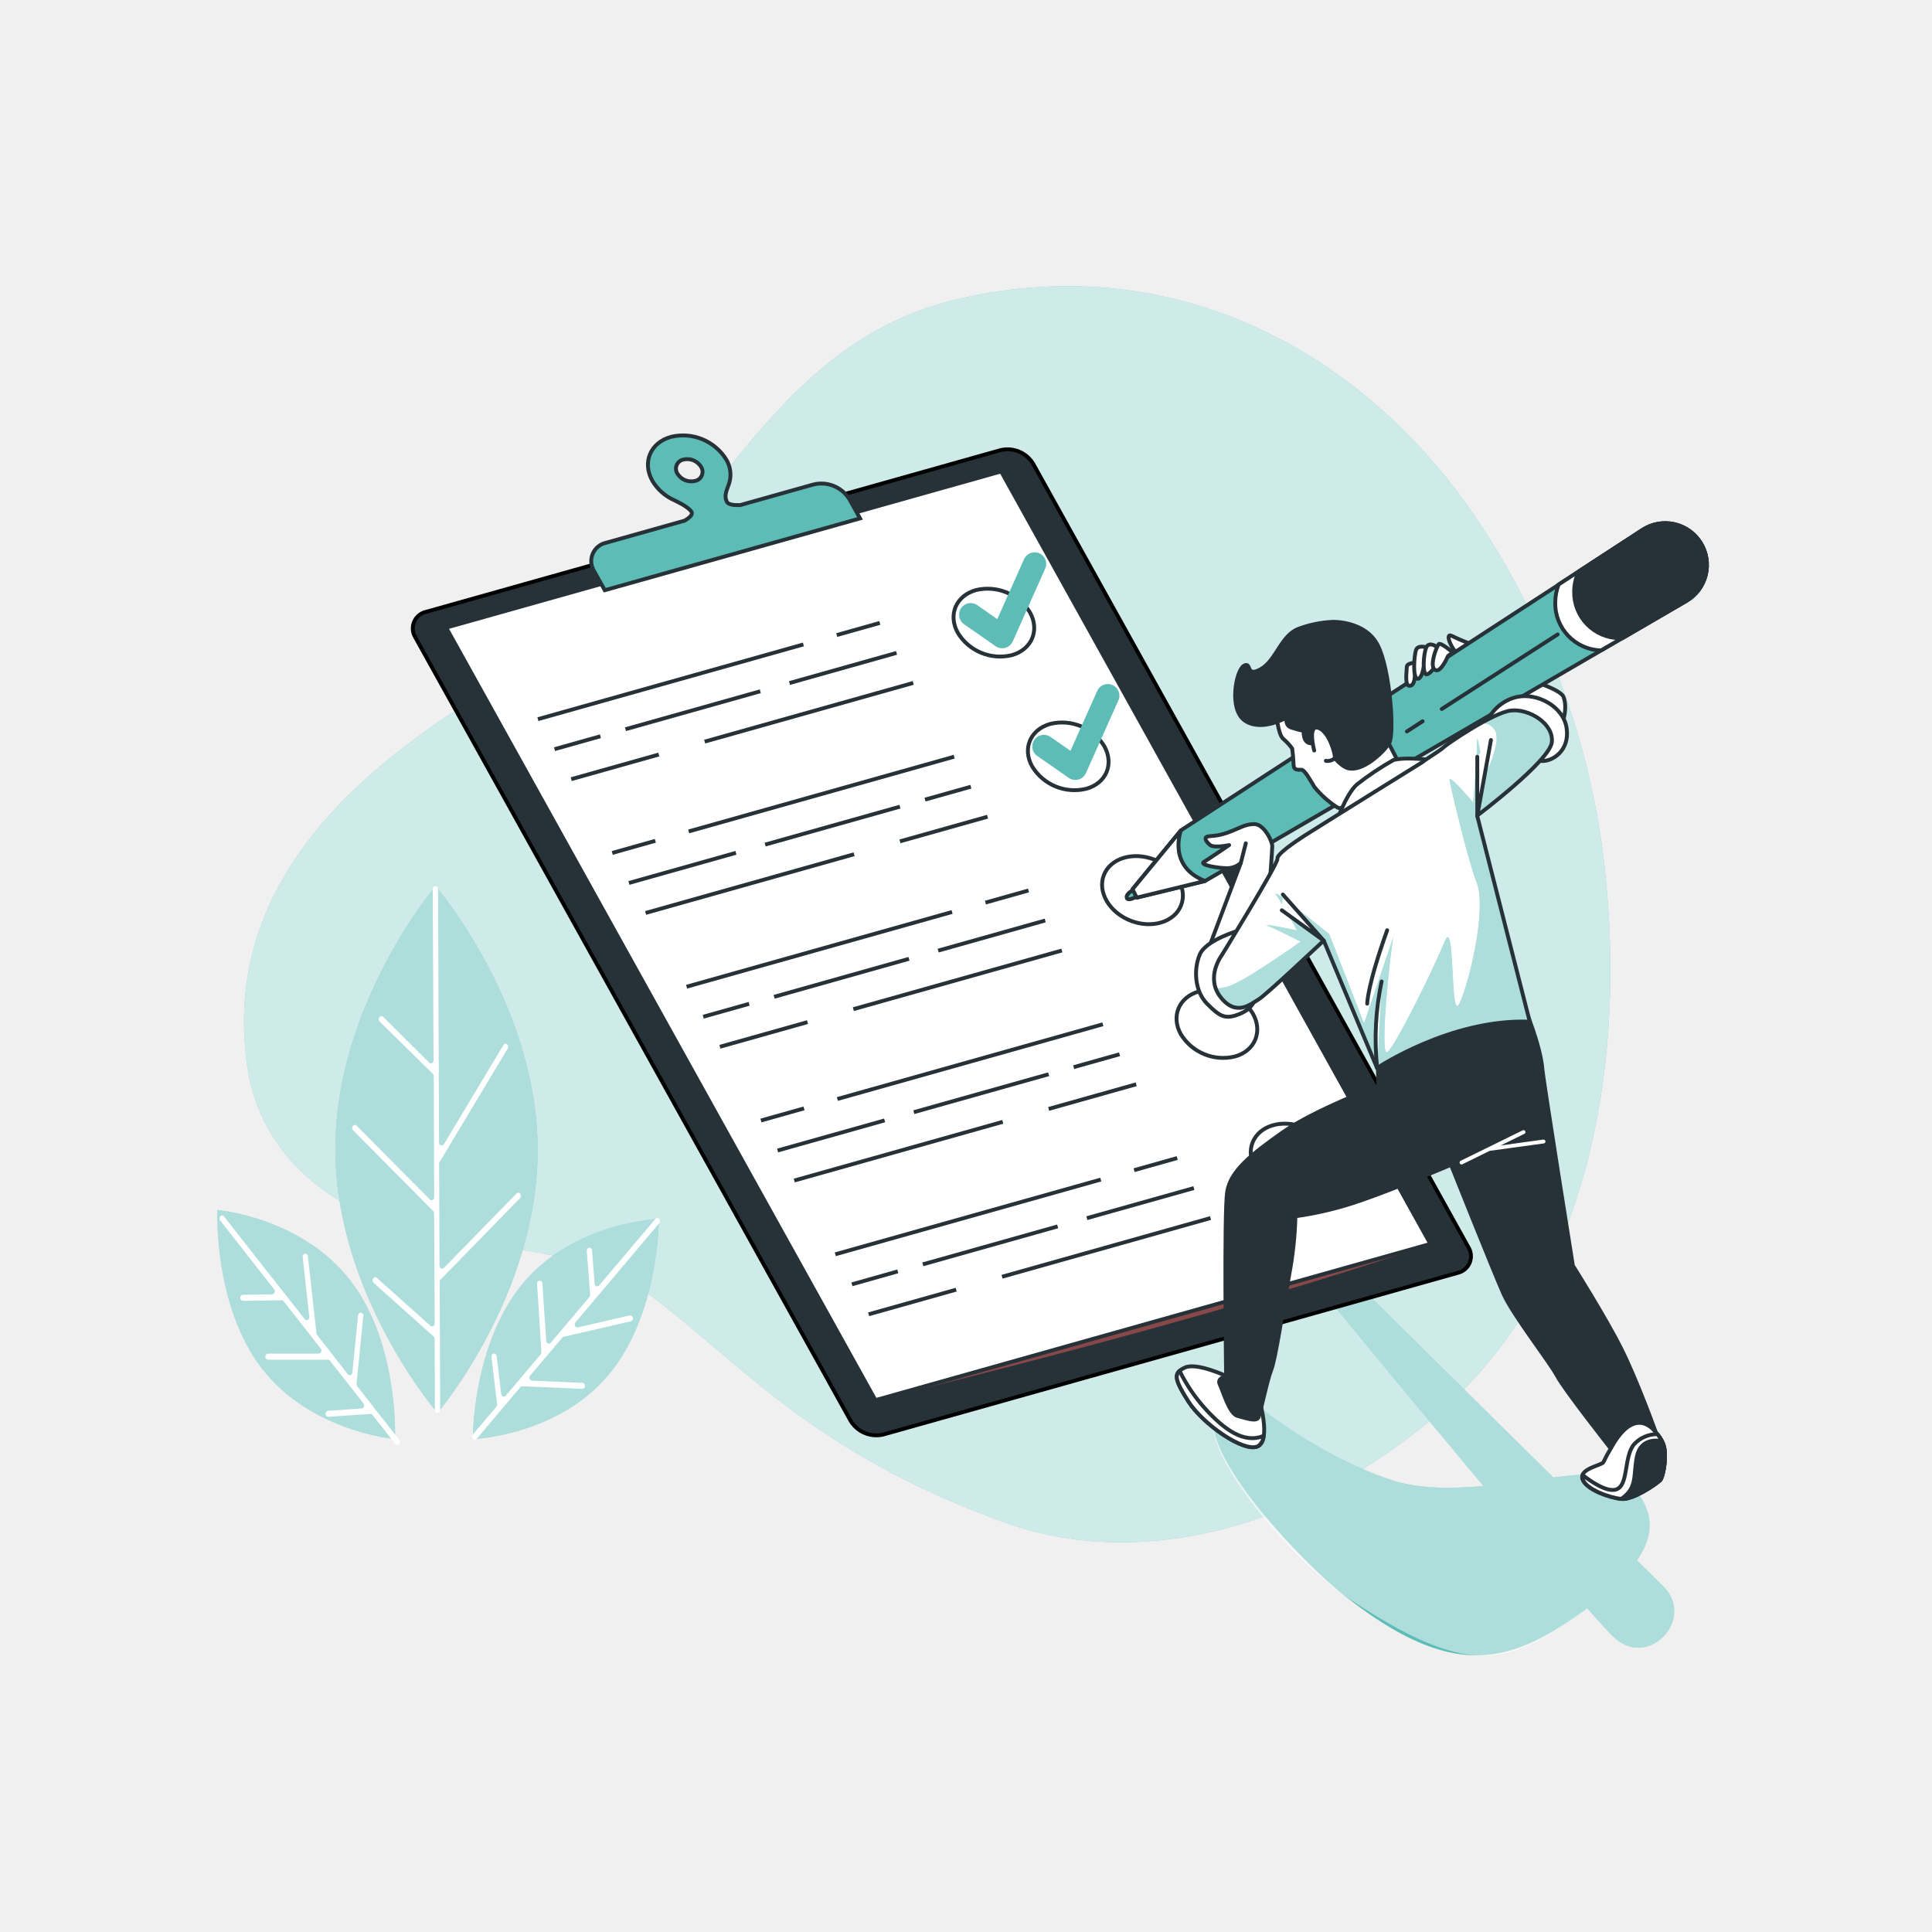
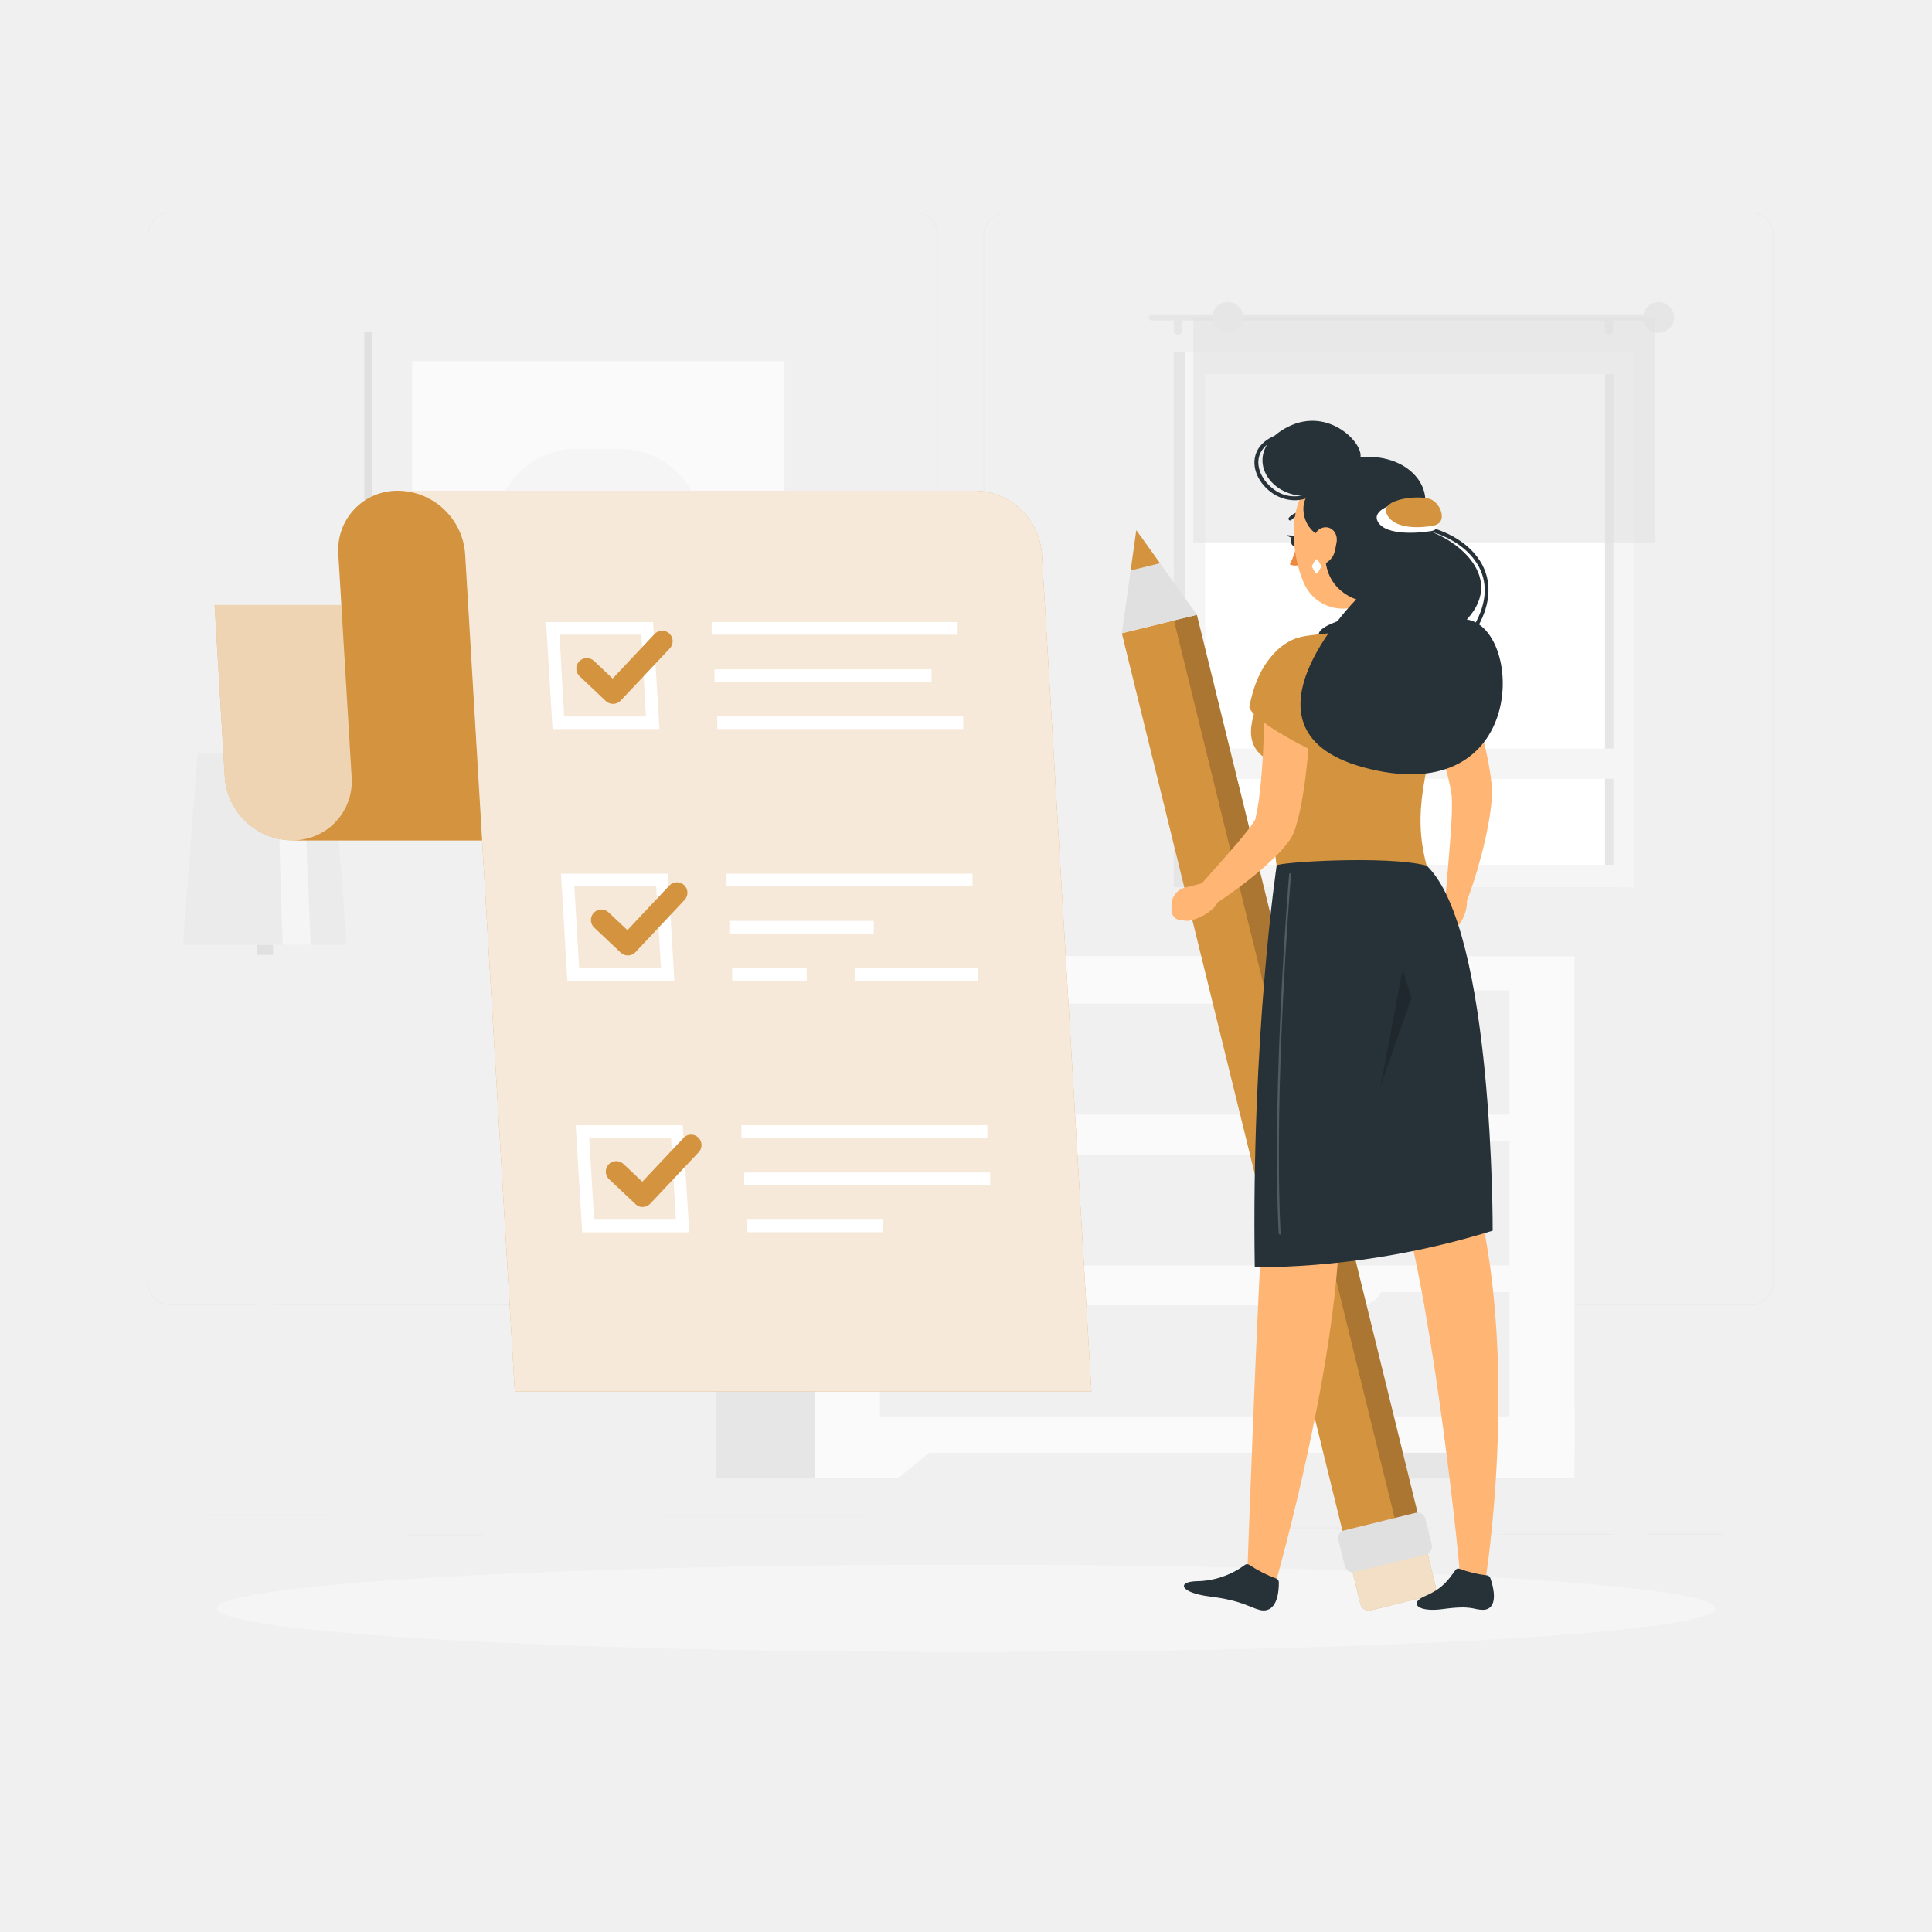
<svg xmlns="http://www.w3.org/2000/svg" viewBox="0 0 500 500">
-   <defs>
-     <clipPath id="freepik--clip-path--inject-1141">
-       <path d="M391,183.89c-4.62.54-16.59,8.7-17.41,9.52s-4.08,2.72-5.44,3.81c0,0-28,17.41-30.47,19s-7.34,4.9-7.07,6-14.42,25-14.42,25-4.35,5.72-.27,10.88,7.89,1.64,9.79.55,16.87-15.24,16.87-15.24l13.8,33s19.11-12.81,39.52-12l-13.61-53.32s18.78-14.14,19.32-19S395.65,183.34,391,183.89Z" style="fill:#fff;stroke:#263238;stroke-linecap:round;stroke-linejoin:round" />
-     </clipPath>
-   </defs>
-   <g id="freepik--background-simple--inject-1141">
-     <path d="M415.83,230.1a201.81,201.81,0,0,0-33.63-95.78c-30.74-45.45-80.91-70-135.49-56.62C195.1,90.36,182,146.24,139,171c-33,19-83,50-75,105,2.61,17.93,14.48,31,30.76,38.37,22.26,10.05,53.39,6,73.24,20.63,23,17,42,41,92,59,39.55,14.24,84.15-2.8,114-29.75C410.82,331.08,420,277.59,415.83,230.1Z" style="fill:#5DBDB6" />
-     <path d="M415.83,230.1a201.81,201.81,0,0,0-33.63-95.78c-30.74-45.45-80.91-70-135.49-56.62C195.1,90.36,182,146.24,139,171c-33,19-83,50-75,105,2.61,17.93,14.48,31,30.76,38.37,22.26,10.05,53.39,6,73.24,20.63,23,17,42,41,92,59,39.55,14.24,84.15-2.8,114-29.75C410.82,331.08,420,277.59,415.83,230.1Z" style="fill:#fff;opacity:0.7" />
+   <g id="freepik--background-complete--inject-816">
+     <rect y="382.4" width="500" height="0.25" style="fill:#ebebeb" />
+     <rect x="52.46" y="391.92" width="33.12" height="0.25" style="fill:#ebebeb" />
+     <rect x="171.14" y="392.05" width="53.86" height="0.25" style="fill:#ebebeb" />
+     <rect x="105.77" y="397.08" width="19.19" height="0.25" style="fill:#ebebeb" />
+     <rect x="426.77" y="396.96" width="19.23" height="0.25" style="fill:#ebebeb" />
+     <rect x="387.57" y="396.96" width="30.29" height="0.25" style="fill:#ebebeb" />
+     <rect x="328.33" y="395.31" width="42.56" height="0.25" style="fill:#ebebeb" />
+     <path d="M237,337.8H43.91a5.71,5.71,0,0,1-5.7-5.71V60.66A5.71,5.71,0,0,1,43.91,55H237a5.71,5.71,0,0,1,5.71,5.71V332.09A5.71,5.71,0,0,1,237,337.8ZM43.91,55.2a5.46,5.46,0,0,0-5.45,5.46V332.09a5.46,5.46,0,0,0,5.45,5.46H237a5.47,5.47,0,0,0,5.46-5.46V60.66A5.47,5.47,0,0,0,237,55.2Z" style="fill:#ebebeb" />
+     <path d="M453.31,337.8H260.21a5.72,5.72,0,0,1-5.71-5.71V60.66A5.72,5.72,0,0,1,260.21,55h193.1A5.71,5.71,0,0,1,459,60.66V332.09A5.71,5.71,0,0,1,453.31,337.8ZM260.21,55.2a5.47,5.47,0,0,0-5.46,5.46V332.09a5.47,5.47,0,0,0,5.46,5.46h193.1a5.47,5.47,0,0,0,5.46-5.46V60.66a5.47,5.47,0,0,0-5.46-5.46Z" style="fill:#ebebeb" />
+     <rect x="303.78" y="91.02" width="116.1" height="138.62" style="fill:#e6e6e6" />
+     <rect x="306.68" y="91.02" width="116.1" height="138.62" style="fill:#f5f5f5" />
+     <rect x="301.26" y="107.48" width="126.93" height="105.69" transform="translate(525.06 -204.4) rotate(90)" style="fill:#fff" />
+     <rect x="353.01" y="159.24" width="126.93" height="2.19" transform="translate(576.81 -256.15) rotate(90)" style="fill:#e6e6e6" />
+     <rect x="308.83" y="193.72" width="111.79" height="7.85" style="fill:#f5f5f5" />
+     <path d="M428.45,81.35H298.11a.8.8,0,0,0-.8.8h0a.8.8,0,0,0,.8.8H428.45a.8.8,0,0,0,.8-.8h0A.8.8,0,0,0,428.45,81.35Z" style="fill:#e6e6e6" />
+     <circle cx="429.25" cy="82.15" r="4" style="fill:#e6e6e6" />
+     <path d="M304.86,86.63h0a1.08,1.08,0,0,1-1.08-1.08V83.23a1.09,1.09,0,0,1,1.08-1.08h0a1.08,1.08,0,0,1,1.08,1.08v2.32A1.08,1.08,0,0,1,304.86,86.63Z" style="fill:#e6e6e6" />
+     <path d="M416.37,86.63h0a1.08,1.08,0,0,1-1.08-1.08V83.23a1.09,1.09,0,0,1,1.08-1.08h0a1.08,1.08,0,0,1,1.08,1.08v2.32A1.08,1.08,0,0,1,416.37,86.63Z" style="fill:#e6e6e6" />
+     <rect x="308.83" y="82.15" width="119.36" height="58.22" style="fill:#e0e0e0;opacity:0.5" />
+     <circle cx="317.74" cy="82.15" r="4" style="fill:#e6e6e6" />
+     <polygon points="89.71 244.53 47.36 244.53 51.11 194.96 85.96 194.96 89.71 244.53" style="fill:#ebebeb" />
+     <polygon points="80.42 244.53 73.14 244.53 71.59 194.96 78.31 194.96 80.42 244.53" style="fill:#f5f5f5" />
+     <rect x="66.42" y="244.53" width="4.24" height="137.87" style="fill:#f0f0f0" />
+     <rect x="64.12" y="264.84" width="8.84" height="16.05" rx="2.82" style="fill:#f0f0f0" />
+     <rect x="64.12" y="290.56" width="8.84" height="16.05" rx="2.82" style="fill:#f0f0f0" />
+     <path d="M75.24,382.4H61.83a2.86,2.86,0,0,1,2.86-2.86h7.69a2.86,2.86,0,0,1,2.86,2.86Z" style="fill:#f0f0f0" />
+     <rect x="66.42" y="244.53" width="4.24" height="2.59" style="fill:#e0e0e0" />
+     <rect x="96.32" y="86.04" width="117.04" height="117.36" transform="translate(309.67 289.44) rotate(180)" style="fill:#f0f0f0" />
+     <rect x="94.29" y="86.04" width="2.02" height="117.36" style="fill:#e0e0e0" />
+     <rect x="106.65" y="93.46" width="96.37" height="102.53" transform="translate(309.67 289.44) rotate(180)" style="fill:#fafafa" />
+     <rect x="128" y="116.18" width="53.66" height="57.09" rx="21.28" transform="translate(309.67 289.44) rotate(180)" style="fill:#f5f5f5" />
+     <rect x="362.97" y="247.44" width="44.55" height="134.95" style="fill:#e6e6e6" />
+     <polygon points="385.77 382.4 407.52 382.4 407.52 363.77 362.97 363.77 385.77 382.4" style="fill:#fafafa" />
+     <rect x="185.3" y="247.44" width="44.55" height="134.95" style="fill:#e6e6e6" />
+     <rect x="210.87" y="247.44" width="196.64" height="128.54" style="fill:#fafafa" />
+     <polygon points="232.62 382.4 210.88 382.4 210.88 363.77 255.43 363.77 232.62 382.4" style="fill:#fafafa" />
+     <rect x="227.75" y="295.34" width="162.9" height="32.17" style="fill:#f0f0f0" />
+     <rect x="227.75" y="334.39" width="162.9" height="32.17" style="fill:#f0f0f0" />
+     <path d="M351.85,298.78H266.54a6.22,6.22,0,0,1-6.22-6.22h97.75A6.21,6.21,0,0,1,351.85,298.78Z" style="fill:#fafafa" />
+     <rect x="227.75" y="256.3" width="162.9" height="32.17" style="fill:#f0f0f0" />
+     <path d="M351.85,259.74H266.54a6.23,6.23,0,0,1-6.22-6.23h97.75A6.22,6.22,0,0,1,351.85,259.74Z" style="fill:#fafafa" />
+     <path d="M351.85,337.83H266.54a6.23,6.23,0,0,1-6.22-6.23h97.75A6.22,6.22,0,0,1,351.85,337.83Z" style="fill:#fafafa" />
  </g>
-   <g id="freepik--Shadow--inject-1141">
-     <path d="M430.44,410.52l-6.8-6.72c5.66-8.2,3.22-14.24-1.64-19.8-2.93-3.35-10.59-2.84-20-1.63L350,331l-8,3s21.64,26.35,41.91,50.58c-8.42.75-16.89.76-23.91-1.58-21-7-38-22-38-22-24,2,12,41,26,52,28,22,42.88,18,62.76,3.18,3.57,4.08,6.15,6.89,7.24,7.82l.21.18C427.17,431.62,438.72,418.71,430.44,410.52Z" style="fill:#5DBDB6" />
-     <path d="M430.44,410.52l-6.8-6.72c5.66-8.2,3.22-14.24-1.64-19.8-2.93-3.35-10.59-2.84-20-1.63L350,331l-8,3s21.64,26.35,41.91,50.58c-8.42.75-16.89.76-23.91-1.58-21-7-38-22-38-22-24,2,11.24,42.05,26,52,33,22.22,42.88,18,62.76,3.18,3.57,4.08,6.15,6.89,7.24,7.82l.21.18C427.17,431.62,438.72,418.71,430.44,410.52Z" style="fill:#fff;opacity:0.5" />
+   <g id="freepik--Shadow--inject-816">
+     <ellipse id="freepik--path--inject-816" cx="250" cy="416.24" rx="193.89" ry="11.32" style="fill:#f5f5f5" />
  </g>
-   <g id="freepik--Plants--inject-1141">
-     <path d="M112.71,229.31s26.3,30.4,26.44,68.06-25.92,68.31-25.92,68.31-26.3-30.4-26.44-68.05S112.71,229.31,112.71,229.31Z" style="fill:#5DBDB6" />
-     <path d="M170.5,315.45s.16,24.75-13.13,40.48-35,16.49-35,16.49-.17-24.75,13.13-40.48S170.5,315.45,170.5,315.45Z" style="fill:#5DBDB6" />
-     <path d="M56.27,313.16s-1.1,24.72,11.59,41.08,34.36,18.18,34.36,18.18,1.09-24.72-11.6-41.08S56.27,313.16,56.27,313.16Z" style="fill:#5DBDB6" />
-     <g style="opacity:0.5">
-       <path d="M112.71,229.31s26.3,30.4,26.44,68.06-25.92,68.31-25.92,68.31-26.3-30.4-26.44-68.05S112.71,229.31,112.71,229.31Z" style="fill:#fff" />
-       <path d="M170.5,315.45s.16,24.75-13.13,40.48-35,16.49-35,16.49-.17-24.75,13.13-40.48S170.5,315.45,170.5,315.45Z" style="fill:#fff" />
-       <path d="M56.27,313.16s-1.1,24.72,11.59,41.08,34.36,18.18,34.36,18.18,1.09-24.72-11.6-41.08S56.27,313.16,56.27,313.16Z" style="fill:#fff" />
-     </g>
-     <path d="M96.57,330.89h0a.62.62,0,0,1,1-.13l13.82,12.35a.69.69,0,0,0,1.11-.62L112.35,314a.86.86,0,0,0-.23-.58L91.37,292.51a.85.85,0,0,1-.06-1.1h0a.63.63,0,0,1,1-.07l18.93,19.08a.67.67,0,0,0,1.13-.58l-.12-31.35a.82.82,0,0,0-.23-.58L98.25,264.37a.85.85,0,0,1-.07-1.1h0a.63.63,0,0,1,1-.08L111.07,275c.44.44,1.13.08,1.13-.59L112,230.09a.74.74,0,0,1,.68-.78h0a.73.73,0,0,1,.69.77l.25,65.62a.68.68,0,0,0,1.25.44l15.4-25.67a.64.64,0,0,1,.95-.2h0a.85.85,0,0,1,.18,1.08l-17.65,29.41-.11-.09.1,26.89a.68.68,0,0,0,1.14.58l18.78-19.24a.62.62,0,0,1,1,.06h0a.85.85,0,0,1-.06,1.1l-20.81,21.33h0l.13,33.52a.73.73,0,0,1-.68.78h0a.72.72,0,0,1-.69-.77l-.07-18.44a.82.82,0,0,0-.26-.61L96.69,332A.85.85,0,0,1,96.57,330.89Z" style="fill:#fff" />
-     <path d="M57,314.79h0a.63.63,0,0,1,1,.07L78.86,341.4c.44.57,1.27.15,1.18-.61l-1.71-15.48a.75.75,0,0,1,.59-.87h0a.7.7,0,0,1,.76.67l2.24,20.17h0L90,355.65a.67.67,0,0,0,1.19-.43l1.47-14.8a.72.72,0,0,1,.76-.69h0a.75.75,0,0,1,.6.86l-1.75,17.56a.85.85,0,0,0,.17.61l10.89,13.87a.86.86,0,0,1-.05,1.1h0a.63.63,0,0,1-1-.06l-5.88-7.49a.65.65,0,0,0-.55-.26l-10.85.75a.73.73,0,0,1-.73-.73h0a.76.76,0,0,1,.65-.83l8.69-.6a.8.8,0,0,0,.47-1.29l-8.71-11.09a.65.65,0,0,0-.51-.25l-15.52,0a.74.74,0,0,1-.68-.78h0a.73.73,0,0,1,.68-.78l13.08,0A.8.8,0,0,0,83,349l-9.6-12.23a.65.65,0,0,0-.52-.26l-10,.14a.73.73,0,0,1-.69-.77h0a.73.73,0,0,1,.67-.79l7.6-.1a.8.8,0,0,0,.5-1.3L57,315.89A.86.86,0,0,1,57,314.79Z" style="fill:#fff" />
-     <path d="M127.77,350.28h0a.72.72,0,0,1,.77.67l1.17,9.83a.67.67,0,0,0,1.17.44l9.05-10.71a.84.84,0,0,0,.18-.6L139,332.27a.74.74,0,0,1,.63-.83h0a.71.71,0,0,1,.73.71l1,14.87a.68.68,0,0,0,1.18.48l10-11.83a.91.91,0,0,0,.19-.61l-.87-11.32a.77.77,0,0,1,.62-.85h0a.72.72,0,0,1,.74.71l.66,8.62a.67.67,0,0,0,1.17.47l14.55-17.22a.63.63,0,0,1,1,0h0a.86.86,0,0,1,0,1.1l-21.68,25.67c-.47.55,0,1.45.62,1.3l13.43-3.11a.69.69,0,0,1,.8.61h0a.78.78,0,0,1-.53.92L145.67,346v0l-8.47,10a.8.8,0,0,0,.47,1.32l13.06.57a.73.73,0,0,1,.66.8h0a.71.71,0,0,1-.71.74l-15.5-.67a.64.64,0,0,0-.52.24l-11.32,13.4a.63.63,0,0,1-1,0h0a.86.86,0,0,1,0-1.1l6.12-7.24a.85.85,0,0,0,.18-.64l-1.46-12.28A.77.77,0,0,1,127.77,350.28Z" style="fill:#fff" />
+   <g id="freepik--complete-list--inject-816">
+     <path d="M75.55,217.49H224.79a17.64,17.64,0,0,1-17.38-16.42l-2.64-44.48H55.54l2.63,44.48A17.64,17.64,0,0,0,75.55,217.49Z" style="fill:#D4933F" />
+     <path d="M75.55,217.49H224.79a17.64,17.64,0,0,1-17.38-16.42l-2.64-44.48H55.54l2.63,44.48A17.64,17.64,0,0,0,75.55,217.49Z" style="fill:#fff;opacity:0.6" />
+     <path d="M235.85,127H103a15.3,15.3,0,0,0-15.44,16.41L91,201.08a15.28,15.28,0,0,1-15.44,16.41H224.79a15.28,15.28,0,0,0,15.44-16.41l.37,6.24-3.78-63.87A15.28,15.28,0,0,1,252.26,127Z" style="fill:#D4933F" />
+     <path d="M252.26,127H103a17.62,17.62,0,0,1,17.38,16.41L133.23,360.1H282.46L269.64,143.45A17.64,17.64,0,0,0,252.26,127Z" style="fill:#D4933F" />
+     <path d="M252.26,127H103a17.62,17.62,0,0,1,17.38,16.41L133.23,360.1H282.46L269.64,143.45A17.64,17.64,0,0,0,252.26,127Z" style="fill:#fff;opacity:0.8" />
+     <path d="M170.66,188.68H143L141.33,161H169ZM146,185.42h21.17L166,164.25H144.79Z" style="fill:#fff" />
+     <path d="M174.52,253.79H146.83l-1.64-27.69h27.69Zm-24.63-3.26h21.17l-1.25-21.17H148.64Z" style="fill:#fff" />
+     <path d="M178.37,318.9H150.68L149,291.21h27.69Zm-24.62-3.26h21.17l-1.26-21.17H152.49Z" style="fill:#fff" />
+     <rect x="184.18" y="160.99" width="63.66" height="3.26" style="fill:#fff" />
+     <rect x="184.9" y="173.21" width="56.18" height="3.26" style="fill:#fff" />
+     <rect x="185.62" y="185.42" width="63.66" height="3.26" style="fill:#fff" />
+     <rect x="188.03" y="226.1" width="63.66" height="3.26" style="fill:#fff" />
+     <rect x="188.75" y="238.32" width="37.37" height="3.26" style="fill:#fff" />
+     <rect x="189.48" y="250.53" width="19.29" height="3.26" style="fill:#fff" />
+     <rect x="221.31" y="250.53" width="31.83" height="3.26" style="fill:#fff" />
+     <rect x="191.88" y="291.21" width="63.66" height="3.26" style="fill:#fff" />
+     <rect x="192.61" y="303.43" width="63.66" height="3.26" style="fill:#fff" />
+     <rect x="193.33" y="315.64" width="35.21" height="3.26" style="fill:#fff" />
+     <path d="M158.63,182.16a2.7,2.7,0,0,1-1.86-.74L150,175a2.71,2.71,0,1,1,3.73-3.94l4.82,4.55,10.85-11.53a2.71,2.71,0,0,1,3.95,3.72l-12.71,13.51a2.67,2.67,0,0,1-1.9.85Z" style="fill:#D4933F" />
+     <path d="M162.49,247.27a2.68,2.68,0,0,1-1.86-.74l-6.8-6.42a2.71,2.71,0,1,1,3.72-3.94l4.83,4.55,10.84-11.53a2.71,2.71,0,0,1,3.95,3.72l-12.71,13.51a2.66,2.66,0,0,1-1.89.85Z" style="fill:#D4933F" />
+     <path d="M166.34,312.39a2.69,2.69,0,0,1-1.86-.75l-6.8-6.42a2.71,2.71,0,1,1,3.72-3.94l4.83,4.55,10.85-11.53A2.71,2.71,0,0,1,181,298l-12.71,13.51a2.7,2.7,0,0,1-1.9.85Z" style="fill:#D4933F" />
  </g>
-   <g id="freepik--Checklist--inject-1141">
-     <path d="M377.2,329.43,228.65,371.24a7.77,7.77,0,0,1-8.49-3.5L107.51,165a4.41,4.41,0,0,1,2.83-6.68l148.55-41.81a7.75,7.75,0,0,1,8.48,3.49L380,322.74A4.42,4.42,0,0,1,377.2,329.43Z" style="fill:#263238;stroke:#000;stroke-miterlimit:10" />
-     <path d="M226.56,362.35s85.84-20.42,143.62-40.43Z" style="fill:#884849" />
-     <polygon points="370.18 321.92 226.56 362.35 115.47 162.43 259.09 122.01 370.18 321.92" style="fill:#fff;stroke:#263238;stroke-miterlimit:10" />
-     <line x1="216.55" y1="164.35" x2="227.7" y2="161.21" style="fill:#fff;stroke:#263238;stroke-miterlimit:10" />
-     <line x1="139.21" y1="186.12" x2="207.92" y2="166.78" style="fill:#fff;stroke:#263238;stroke-miterlimit:10" />
-     <line x1="204.32" y1="176.77" x2="232.02" y2="168.97" style="fill:#fff;stroke:#263238;stroke-miterlimit:10" />
-     <line x1="161.87" y1="188.72" x2="196.76" y2="178.9" style="fill:#fff;stroke:#263238;stroke-miterlimit:10" />
-     <line x1="143.52" y1="193.88" x2="155.39" y2="190.54" style="fill:#fff;stroke:#263238;stroke-miterlimit:10" />
-     <line x1="182.37" y1="191.93" x2="236.34" y2="176.74" style="fill:#fff;stroke:#263238;stroke-miterlimit:10" />
-     <line x1="147.84" y1="201.65" x2="170.5" y2="195.27" style="fill:#fff;stroke:#263238;stroke-miterlimit:10" />
-     <path d="M266.56,158.5a12.85,12.85,0,0,0-14-5.78c-5.17,1.46-7.26,6.4-4.68,11.05a12.82,12.82,0,0,0,14,5.78C267,168.1,269.14,163.15,266.56,158.5Z" style="fill:#fff;stroke:#263238;stroke-miterlimit:10" />
-     <line x1="169.6" y1="217.6" x2="158.45" y2="220.74" style="fill:#fff;stroke:#263238;stroke-miterlimit:10" />
-     <line x1="246.94" y1="195.83" x2="178.23" y2="215.17" style="fill:#fff;stroke:#263238;stroke-miterlimit:10" />
-     <line x1="190.46" y1="220.71" x2="162.76" y2="228.51" style="fill:#fff;stroke:#263238;stroke-miterlimit:10" />
-     <line x1="232.91" y1="208.76" x2="198.02" y2="218.58" style="fill:#fff;stroke:#263238;stroke-miterlimit:10" />
-     <line x1="251.26" y1="203.6" x2="239.39" y2="206.94" style="fill:#fff;stroke:#263238;stroke-miterlimit:10" />
-     <line x1="221.04" y1="221.08" x2="167.08" y2="236.27" style="fill:#fff;stroke:#263238;stroke-miterlimit:10" />
-     <line x1="255.58" y1="211.36" x2="232.91" y2="217.74" style="fill:#fff;stroke:#263238;stroke-miterlimit:10" />
-     <path d="M285.8,193.13a12.82,12.82,0,0,0-14-5.78c-5.17,1.45-7.26,6.4-4.68,11a12.81,12.81,0,0,0,14,5.78C286.28,202.72,288.38,197.77,285.8,193.13Z" style="fill:#fff;stroke:#263238;stroke-miterlimit:10" />
-     <line x1="255.03" y1="233.59" x2="266.18" y2="230.45" style="fill:#fff;stroke:#263238;stroke-miterlimit:10" />
-     <line x1="177.69" y1="255.36" x2="246.4" y2="236.02" style="fill:#fff;stroke:#263238;stroke-miterlimit:10" />
-     <line x1="242.8" y1="246.02" x2="270.5" y2="238.22" style="fill:#fff;stroke:#263238;stroke-miterlimit:10" />
-     <line x1="200.35" y1="257.97" x2="235.24" y2="248.14" style="fill:#fff;stroke:#263238;stroke-miterlimit:10" />
-     <line x1="182" y1="263.13" x2="193.87" y2="259.79" style="fill:#fff;stroke:#263238;stroke-miterlimit:10" />
-     <line x1="220.85" y1="261.17" x2="274.81" y2="245.99" style="fill:#fff;stroke:#263238;stroke-miterlimit:10" />
-     <line x1="186.32" y1="270.9" x2="208.98" y2="264.52" style="fill:#fff;stroke:#263238;stroke-miterlimit:10" />
-     <ellipse cx="295.68" cy="230.38" rx="8.48" ry="10.73" transform="translate(-26.91 421.27) rotate(-68.54)" style="fill:#fff;stroke:#263238;stroke-miterlimit:10" />
-     <line x1="208.08" y1="286.85" x2="196.93" y2="289.99" style="fill:#fff;stroke:#263238;stroke-miterlimit:10" />
-     <line x1="285.42" y1="265.08" x2="216.71" y2="284.42" style="fill:#fff;stroke:#263238;stroke-miterlimit:10" />
-     <line x1="228.94" y1="289.96" x2="201.24" y2="297.75" style="fill:#fff;stroke:#263238;stroke-miterlimit:10" />
-     <line x1="271.39" y1="278.01" x2="236.5" y2="287.83" style="fill:#fff;stroke:#263238;stroke-miterlimit:10" />
-     <line x1="289.74" y1="272.84" x2="277.87" y2="276.18" style="fill:#fff;stroke:#263238;stroke-miterlimit:10" />
-     <line x1="259.52" y1="290.33" x2="205.56" y2="305.52" style="fill:#fff;stroke:#263238;stroke-miterlimit:10" />
-     <line x1="294.05" y1="280.61" x2="271.39" y2="286.99" style="fill:#fff;stroke:#263238;stroke-miterlimit:10" />
-     <path d="M324.27,262.37a12.83,12.83,0,0,0-14-5.78c-5.17,1.46-7.26,6.4-4.68,11.05a12.82,12.82,0,0,0,14,5.78C324.76,272,326.86,267,324.27,262.37Z" style="fill:#fff;stroke:#263238;stroke-miterlimit:10" />
-     <line x1="293.51" y1="302.84" x2="304.66" y2="299.7" style="fill:#fff;stroke:#263238;stroke-miterlimit:10" />
-     <line x1="216.17" y1="324.61" x2="284.88" y2="305.27" style="fill:#fff;stroke:#263238;stroke-miterlimit:10" />
-     <line x1="281.28" y1="315.26" x2="308.98" y2="307.47" style="fill:#fff;stroke:#263238;stroke-miterlimit:10" />
-     <line x1="238.83" y1="327.21" x2="273.72" y2="317.39" style="fill:#fff;stroke:#263238;stroke-miterlimit:10" />
-     <line x1="220.48" y1="332.38" x2="232.35" y2="329.03" style="fill:#fff;stroke:#263238;stroke-miterlimit:10" />
-     <line x1="259.33" y1="330.42" x2="313.29" y2="315.23" style="fill:#fff;stroke:#263238;stroke-miterlimit:10" />
-     <line x1="224.8" y1="340.14" x2="247.46" y2="333.76" style="fill:#fff;stroke:#263238;stroke-miterlimit:10" />
-     <ellipse cx="334.16" cy="299.63" rx="8.48" ry="10.73" transform="translate(-66.96 500.99) rotate(-68.54)" style="fill:#fff;stroke:#263238;stroke-miterlimit:10" />
-     <path d="M210.47,125.4l-18.88,5.31c-1.43.06-3-.05-3.44-.78-1-1.88.28-3.64.68-5.3A7.6,7.6,0,0,0,188,119a13.17,13.17,0,0,0-14.39-5.93c-5.3,1.5-7.44,6.57-4.8,11.33a12.41,12.41,0,0,0,5.56,5s3.83,1.71,4.6,3.09c.41.73-.66,1.59-1.75,2.24l-20.35,5.73a4.86,4.86,0,0,0-3.11,7.35l2.75,4.94,66.07-18.59-2.75-4.95A8.53,8.53,0,0,0,210.47,125.4Zm-33.63-6.46a4.21,4.21,0,0,1,4.61,1.9,2.39,2.39,0,0,1-1.54,3.62,4.2,4.2,0,0,1-4.6-1.89A2.4,2.4,0,0,1,176.84,118.94Z" style="fill:#5DBDB6;stroke:#263238;stroke-miterlimit:10" />
-     <polyline points="251.21 159.08 259.36 164.77 267.76 145.94" style="fill:none;stroke:#5DBDB6;stroke-linecap:round;stroke-linejoin:round;stroke-width:6px" />
-     <polyline points="270.15 193.17 278.3 198.85 286.7 180.03" style="fill:none;stroke:#5DBDB6;stroke-linecap:round;stroke-linejoin:round;stroke-width:6px" />
-   </g>
-   <g id="freepik--Character--inject-1141">
-     <path d="M403.82,188.51s2.17-4.62.81-8.16-26.39-9.25-26.39-9.25-5.71,0-5.44,3.27,20.95,15.78,22.58,16.86S403.27,194.77,403.82,188.51Z" style="fill:#fff;stroke:#263238;stroke-linecap:round;stroke-linejoin:round" />
-     <path d="M380.31,166.53a49.21,49.21,0,0,1-4.53-1.94c-2.16-1.08.21,3.89,1.08,4.1s3,.65,3,.65Z" style="fill:#fff;stroke:#263238;stroke-linecap:round;stroke-linejoin:round" />
-     <path d="M305.61,214.9,293.1,230.13l1.08,2.18L311.87,228l124.51-72.48a10.79,10.79,0,0,0,3.72-15h0a10.78,10.78,0,0,0-15-3.33Z" style="fill:#5DBDB6;stroke:#263238;stroke-linecap:round;stroke-linejoin:round" />
-     <line x1="368.17" y1="186.67" x2="364.11" y2="189.29" style="fill:#fff;stroke:#263238;stroke-linecap:round;stroke-linejoin:round" />
-     <line x1="403.12" y1="164.19" x2="373.13" y2="183.49" style="fill:#fff;stroke:#263238;stroke-linecap:round;stroke-linejoin:round" />
-     <path d="M294.26,229.81s-3.11,1.3-2.63,2.61,4.94-1.86,4.94-1.86Z" style="fill:#5DBDB6;stroke:#263238;stroke-linecap:round;stroke-linejoin:round" />
-     <path d="M293.1,230.13l1.08,2.18L311.87,228c-9.8-3.81-6.26-13.06-6.26-13.06Z" style="fill:#fff;stroke:#263238;stroke-linecap:round;stroke-linejoin:round" />
-     <path d="M440.1,140.45a10.78,10.78,0,0,0-15-3.33l-21.72,14.14a12.73,12.73,0,0,0-.88,4.68,12.15,12.15,0,0,0,11.85,12.38l22.07-12.84A10.79,10.79,0,0,0,440.1,140.45Z" style="fill:#fff;stroke:#263238;stroke-linecap:round;stroke-linejoin:round" />
-     <path d="M440.1,140.45a10.78,10.78,0,0,0-15-3.33l-16.5,10.75a12.08,12.08,0,0,0-1.21,5.28,11.84,11.84,0,0,0,11.7,12c.27,0,.55,0,.81,0l16.52-9.61A10.79,10.79,0,0,0,440.1,140.45Z" style="fill:#263238;stroke:#263238;stroke-linecap:round;stroke-linejoin:round" />
-     <path d="M366.5,171.5s-2.42,0-2.42,1.1-.64,5,.76,4.89,1.28-2.56,1.4-3.42S366.5,171.5,366.5,171.5Z" style="fill:#fff;stroke:#263238;stroke-linecap:round;stroke-linejoin:round" />
-     <path d="M369.14,167.52s-2.16-.67-2.66.66-1,7.65.5,7.48S368.81,169.85,369.14,167.52Z" style="fill:#fff;stroke:#263238;stroke-linecap:round;stroke-linejoin:round" />
-     <path d="M372.47,167.85s-2.5-2.16-3.33-.33-1,7,0,7,2.5-2.16,2.83-3.32A23,23,0,0,0,372.47,167.85Z" style="fill:#fff;stroke:#263238;stroke-linecap:round;stroke-linejoin:round" />
-     <path d="M376,168.85s-3.16-2.66-3.66-2.16-2.5,5.62-1,6.65,3.4-3.57,3.4-3.57Z" style="fill:#fff;stroke:#263238;stroke-linecap:round;stroke-linejoin:round" />
-     <path d="M330.33,184.63s.35,5.33,1.77,6.58a15.57,15.57,0,0,1,2.31,2.49,36.69,36.69,0,0,1,.36,4.09c0,1.6,1.07,1.42,2,1.42s2.49,3,3.38,4.44a24.74,24.74,0,0,0,6,5.34c1.6.89,4.27-2.49,4.27-2.49l1.24,3.56,12.63-8.18-6.22-12.1a29,29,0,0,0-3.74-11.91c-3.56-6.4-8.36-10-16.36-7.65S330.33,184.63,330.33,184.63Z" style="fill:#fff;stroke:#263238;stroke-linecap:round;stroke-linejoin:round" />
-     <path d="M344.94,160.93a29,29,0,0,0-8.73,1.75c-4.67,1.65-5.82,8.15-9.89,10.48s-2.33-2-4.37-.88-4.07,11.35.29,14.26,10.77-.87,10.77-.87-.58,2,1.16,2.62a29.94,29.94,0,0,0,3.21.87s-.3,3.5,2.32,3.2S340,188,340,188s4.95,9.6,8.74,10.77,9.31-4.08,10.76-6.41.29-18.91-2.91-25.31S344.94,160.93,344.94,160.93Z" style="fill:#263238;stroke:#263238;stroke-linecap:round;stroke-linejoin:round" />
-     <path d="M340.11,194.23s-1.78-6.76,1.06-5.87,4.45,6.94,4.27,7.65-1.6,1.06-2.31.89" style="fill:#fff;stroke:#263238;stroke-linecap:round;stroke-linejoin:round" />
-     <path d="M360.66,196.68a75,75,0,0,0-9.48,6.32c-3,2.67-5.69,10.67-5.69,10.67s18.32-12.45,21.52-14.22,3.91-2.67,3.91-2.67S364.22,195.79,360.66,196.68Z" style="fill:#fff;stroke:#263238;stroke-linecap:round;stroke-linejoin:round" />
-     <path d="M385.32,185.79a11.23,11.23,0,0,1,7.34-5.44c5.17-1.09,12,2.45,12.79,8.16s-3.54,8.44-6.26,8.44-5.17-3.81-5.17-3.81S385.32,189.87,385.32,185.79Z" style="fill:#fff;stroke:#263238;stroke-linecap:round;stroke-linejoin:round" />
-     <path d="M312.41,246.46l8.71-23.13a5.34,5.34,0,0,1-3.54,1.36c-2.18,0-7.34-.81-6-1.63s6.52-4.35,6.52-4.35-3.8.82-4.89,0-1.63-1.91-.82-2.18,2.45,0,5.44-1.09,4.35-2.17,6.8-2.17,4.63,4.35,4.63,5.71-1.91,27.2-1.91,28.29,0,2.18-7.07,3S312.14,249.45,312.41,246.46Z" style="fill:#fff;stroke:#263238;stroke-linecap:round;stroke-linejoin:round" />
-     <line x1="321.12" y1="223.33" x2="322.41" y2="218.25" style="fill:#fff;stroke:#263238;stroke-linecap:round;stroke-linejoin:round" />
-     <path d="M320.84,240.74s-8.7,2.45-10.33,6.26-1.36,9.52,1.9,12.79,4.63,4.08,8.16,2.72,4.36-3.54,4.63-5.72S327.37,247.27,320.84,240.74Z" style="fill:#fff;stroke:#263238;stroke-linecap:round;stroke-linejoin:round" />
-     <path d="M317.31,356.09s-7.62-3.54-10.61-2.18-3,2.72.81,8.71,14.42,13.33,18,11.69.27-12.51.27-12.51Z" style="fill:#fff;stroke:#263238;stroke-linecap:round;stroke-linejoin:round" />
-     <path d="M311.87,364.52a42.35,42.35,0,0,1-6.6-9.75c-1.4,1.24-.8,3.06,2.24,7.85,3.81,6,14.42,13.33,18,11.69A3.24,3.24,0,0,0,327,371.6C322,373.71,316.83,370,311.87,364.52Z" style="fill:#fff;stroke:#263238;stroke-linecap:round;stroke-linejoin:round" />
-     <path d="M356.48,272.84l.27,8.17s-16.59,6.25-24.75,12-13.6,10.06-14.42,15.5-.27,47.61-.27,47.61-2.45.54-1.63,2.17,2.44,7.62,4.62,8.16,4.9,1.64,5.44.28,2.18-9.52,3.27-12.24S332,339,333.63,330a94.41,94.41,0,0,0,1.63-15.23,87.92,87.92,0,0,0,16.87-4.08c9.52-3.27,23.39-9.25,23.39-9.25s11.16,28,13.61,33.46,12,17.68,13.87,21.22,13.87,18.77,13.87,18.77,4.63-4.08,7.62-4.08h4.08s-4.9-13.6-9-21.77-12.51-21.49-12.51-21.49-7.61-47.59-7.89-50.87c-.53-6.28-4.55-15.76-4.55-15.76S381.51,258.15,356.48,272.84Z" style="fill:#263238;stroke:#263238;stroke-linecap:round;stroke-linejoin:round" />
-     <path d="M416.87,374.86a35.77,35.77,0,0,0-1.9,3.53c-.27.82-6.26,1.64-5.44,4.36s7.07,4.89,10.06,5.17,9-3.81,10.07-4.9c.64-.64,1.6-4.87,1.09-8.16a8.43,8.43,0,0,0-2.18-4.08S423.4,362.89,416.87,374.86Z" style="fill:#fff;stroke:#263238;stroke-linecap:round;stroke-linejoin:round" />
-     <path d="M430.75,374.86a8,8,0,0,0-1.85-3.72,8.31,8.31,0,0,0-6,2.63c-2.72,3.26-1.36,10.61-4.63,11.7-2.43.81-6.68-2.16-8.68-3.72a1.54,1.54,0,0,0,0,1c.81,2.72,7.07,4.89,10.06,5.17s9-3.81,10.07-4.9C430.3,382.38,431.26,378.15,430.75,374.86Z" style="fill:#fff;stroke:#263238;stroke-linecap:round;stroke-linejoin:round" />
-     <path d="M423.67,376.76c-1.08,4.9.28,8.16-4.08,11.16,3,.27,9-3.81,10.07-4.9.64-.64,1.6-4.87,1.09-8.16a6.42,6.42,0,0,0-.67-1.95l-.42,0S424.76,371.87,423.67,376.76Z" style="fill:#263238;stroke:#263238;stroke-linecap:round;stroke-linejoin:round" />
-     <line x1="378.24" y1="300.86" x2="394.29" y2="292.98" style="fill:none;stroke:#fff;stroke-linecap:round;stroke-linejoin:round" />
-     <line x1="385.59" y1="297.33" x2="399.46" y2="295.42" style="fill:none;stroke:#fff;stroke-linecap:round;stroke-linejoin:round" />
-     <path d="M391,183.89c-4.62.54-16.59,8.7-17.41,9.52s-4.08,2.72-5.44,3.81c0,0-28,17.41-30.47,19s-7.34,4.9-7.07,6-14.42,25-14.42,25-4.35,5.72-.27,10.88,7.89,1.64,9.79.55,16.87-15.24,16.87-15.24l13.8,33s19.11-12.81,39.52-12l-13.61-53.32s18.78-14.14,19.32-19S395.65,183.34,391,183.89Z" style="fill:#fff" />
-     <g style="clip-path:url(#freepik--clip-path--inject-1141)">
-       <path d="M391,183.89c-1.85.22-4.88,1.66-7.91,3.36a3.58,3.58,0,0,1,3.65,1.52c2.25,2.89-2.57,12.2-2.57,12.2s-2-12.86-1.92-9-1,15.73-1,15.73-6.42-7.7-6.1-5.78,4.49,19.9,7.06,26.64-1.93,25.67-4.49,31.12-1-23.1-3.86-16-12.51,26.63-14.76,28.56.72-26.17,1.52-29.83c-1,3.06-7.61,22.45-7.61,22.45l-9-23.11s-15.4-12.51-13.8-10.27,5.46,9.31,5.46,9.31-9.31-1.93-7.7-1.28,8.66,4.17,8.66,4.17-14.44,10.27-18.61,11.55a16.74,16.74,0,0,1-3.44.63,8.18,8.18,0,0,0,1.29,2.32c4.08,5.17,7.89,1.64,9.79.55s16.87-15.24,16.87-15.24l13.8,33s19.11-12.81,39.52-12l-13.61-53.32s18.78-14.14,19.32-19S395.65,183.34,391,183.89Z" style="fill:#5DBDB6" />
-       <path d="M391,183.89c-1.85.22-4.88,1.66-7.91,3.36a3.58,3.58,0,0,1,3.65,1.52c2.25,2.89-2.57,12.2-2.57,12.2s-2-12.86-1.92-9-1,15.73-1,15.73-6.42-7.7-6.1-5.78,4.49,19.9,7.06,26.64-1.93,25.67-4.49,31.12-1-23.1-3.86-16-12.51,26.63-14.76,28.56.72-26.17,1.52-29.83c-1,3.06-7.61,22.45-7.61,22.45l-9-23.11s-15.4-12.51-13.8-10.27,5.46,9.31,5.46,9.31-9.31-1.93-7.7-1.28,8.66,4.17,8.66,4.17-14.44,10.27-18.61,11.55a16.74,16.74,0,0,1-3.44.63,8.18,8.18,0,0,0,1.29,2.32c4.08,5.17,7.89,1.64,9.79.55s16.87-15.24,16.87-15.24l13.8,33s19.11-12.81,39.52-12l-13.61-53.32s18.78-14.14,19.32-19S395.65,183.34,391,183.89Z" style="fill:#fff;opacity:0.5" />
-     </g>
-     <path d="M391,183.89c-4.62.54-16.59,8.7-17.41,9.52s-4.08,2.72-5.44,3.81c0,0-28,17.41-30.47,19s-7.34,4.9-7.07,6-14.42,25-14.42,25-4.35,5.72-.27,10.88,7.89,1.64,9.79.55,16.87-15.24,16.87-15.24l13.8,33s19.11-12.81,39.52-12l-13.61-53.32s18.78-14.14,19.32-19S395.65,183.34,391,183.89Z" style="fill:none;stroke:#263238;stroke-linecap:round;stroke-linejoin:round" />
-     <path d="M356.41,276.41A71.61,71.61,0,0,1,357.56,254" style="fill:#fff;stroke:#263238;stroke-linecap:round;stroke-linejoin:round" />
-     <path d="M353.83,259.74s0-4.6,5.17-19" style="fill:#fff;stroke:#263238;stroke-linecap:round;stroke-linejoin:round" />
-     <polyline points="332 231.5 342.61 243.46 331.73 235.57" style="fill:#fff;stroke:#263238;stroke-linecap:round;stroke-linejoin:round" />
-     <polyline points="382.32 195.86 382.32 211.09 385.86 191.51" style="fill:#fff;stroke:#263238;stroke-linecap:round;stroke-linejoin:round" />
-     <path d="M360.78,242a2,2,0,0,0-.09.34C360.81,242,360.85,241.87,360.78,242Z" style="fill:#263238" />
+   <g id="freepik--Character--inject-816">
+     <rect x="319.04" y="157.97" width="20" height="242.81" transform="translate(-57.19 86.65) rotate(-13.81)" style="fill:#D4933F" />
+     <rect x="332.74" y="156.31" width="6.09" height="242.81" transform="translate(-56.6 88.21) rotate(-13.81)" style="opacity:0.2" />
+     <rect x="350.55" y="400.02" width="20" height="15.06" rx="2.25" transform="translate(-86.89 97.88) rotate(-13.81)" style="fill:#D4933F" />
+     <rect x="350.55" y="400.02" width="20" height="15.06" rx="2.25" transform="translate(-86.89 97.88) rotate(-13.81)" style="fill:#fff;opacity:0.7" />
+     <rect x="346.9" y="393.6" width="23.17" height="11.08" rx="2.08" transform="translate(-84.94 97.14) rotate(-13.81)" style="fill:#e0e0e0" />
+     <polygon points="309.76 159.1 290.34 163.88 292.62 147.63 294.08 137.21 300.21 145.76 309.76 159.1" style="fill:#e0e0e0" />
+     <polygon points="300.21 145.76 292.62 147.63 294.08 137.21 300.21 145.76" style="fill:#D4933F" />
+     <path d="M359.92,143.68c-.1,6-1.26,17.31,1.9,21A43.83,43.83,0,0,0,342.93,177c-4.33-7.08,1.32-10.89,1.32-10.89,6.23-2,5.85-6.69,4.54-11Z" style="fill:#ffb573" />
+     <path d="M341.09,170.89c1.65-6.13-3-7,4.75-10,6.06-2.4,17.51-2.74,20.2-.81,1.49,1.08-.56,4.86-.56,4.86Z" style="fill:#263238" />
+     <path d="M374.68,169.57c.45.72.77,1.27,1.13,1.9s.66,1.21,1,1.82c.64,1.22,1.24,2.44,1.82,3.68,1.16,2.47,2.17,5,3.1,7.56a82,82,0,0,1,4,16l.26,2.06c.05.29.09.81.12,1.26s0,.86,0,1.26a37.36,37.36,0,0,1-.33,4.41c-.35,2.76-.88,5.37-1.46,8a129.42,129.42,0,0,1-4.47,15.13,2.93,2.93,0,0,1-5.68-1.23v0c.4-5.08.87-10.2,1.24-15.2.18-2.5.32-5,.36-7.36,0-1.17,0-2.33-.11-3.3l-.09-.67-.13-.65-.37-1.74a91,91,0,0,0-4.3-13.74c-.9-2.24-1.87-4.46-2.89-6.65q-.76-1.65-1.59-3.24l-.84-1.58-.79-1.45-.14-.26a5.87,5.87,0,0,1,10.15-5.89Z" style="fill:#ffb573" />
+     <path d="M372,234.67l.83-1.38,2.34-3.94,4.29,2.43c.89,4-1.83,7.54-1.83,7.54l-1.21,1a2.15,2.15,0,0,1-2.94-.11l-.93-.86A3.93,3.93,0,0,1,372,234.67Z" style="fill:#ffb573" />
+     <path d="M315,232.63l-.69-2.5a2.33,2.33,0,0,0-2.82-1.64l-3,.77-1.85.46a4.63,4.63,0,0,0-3.46,4.37l0,1.49a2.56,2.56,0,0,0,2.37,2.57l1.85.18a12.46,12.46,0,0,0,7.22-3.88A2,2,0,0,0,315,232.63Z" style="fill:#ffb573" />
+     <path d="M369.68,165.17c5.25,2.33,10.06,7.88,14,18.15-1.26,4.23-14.27,11.16-14.27,11.16S353.18,160.07,369.68,165.17Z" style="fill:#D4933F" />
+     <path d="M326.25,178.32c.05,3.81-6.26,12.64,1,17.76.63,7.71,1.48,15.3,3.13,27.95h38.83c-3.69-14-.5-23.4,5.42-48a9.47,9.47,0,0,0-8.24-11.77c-1.55-.15-3.19-.28-4.86-.37a123.44,123.44,0,0,0-17.64,0c-1.91.17-3.88.41-5.77.67A13.87,13.87,0,0,0,326.25,178.32Z" style="fill:#D4933F" />
+     <path d="M339.11,174.61c.09,2.86,0,5.6,0,8.4s-.18,5.57-.36,8.37a135,135,0,0,1-2,16.92c-.12.71-.31,1.45-.48,2.17s-.32,1.44-.55,2.2l-.32,1.11-.17.56a6.18,6.18,0,0,1-.24.74,11.93,11.93,0,0,1-1.7,3,33,33,0,0,1-3.19,3.57c-1.05,1.05-2.12,2-3.2,3a113.3,113.3,0,0,1-13.52,10,2.94,2.94,0,0,1-3.79-4.41l0,0c3.57-4.07,7.25-8.11,10.68-12.11.84-1,1.66-2,2.44-3a24.35,24.35,0,0,0,2-2.81c.24-.37.39-.82.26-.57s0-.13,0-.24l.09-.44.19-.87c.14-.56.22-1.19.32-1.8s.22-1.22.28-1.86c.68-5.05,1-10.37,1.19-15.69s.31-10.74.34-16v0a5.87,5.87,0,0,1,11.74-.13Z" style="fill:#ffb573" />
+     <path d="M334.83,165.45c-4.79,2.38-9.54,7-11.51,17.58,1.25,4.19,18.37,12.26,18.37,12.26S351.22,159.33,334.83,165.45Z" style="fill:#D4933F" />
+     <path d="M335.88,139.86c.13.75-.17,1.45-.67,1.54s-1-.43-1.13-1.19.18-1.45.67-1.54S335.76,139.1,335.88,139.86Z" style="fill:#263238" />
+     <path d="M335,138.66l-1.91-.16S334.24,139.73,335,138.66Z" style="fill:#263238" />
+     <path d="M335.7,140.7a21.18,21.18,0,0,1-1.91,5.36,3.31,3.31,0,0,0,2.8,0Z" style="fill:#ed893e" />
+     <path d="M333.9,134.7a.47.47,0,0,1-.31-.12.45.45,0,0,1,0-.64,4.6,4.6,0,0,1,3.91-1.48.44.44,0,0,1,.35.52.47.47,0,0,1-.54.37,3.69,3.69,0,0,0-3.08,1.21A.47.47,0,0,1,333.9,134.7Z" style="fill:#263238" />
+     <path d="M360.63,132.41c1,9.4,1.6,13.36-2.23,19-5.77,8.55-17.37,8-21.1-.83-3.36-8-4.41-22,3.95-27.46A12.42,12.42,0,0,1,360.63,132.41Z" style="fill:#ffb573" />
+     <path d="M343.53,139.28c-6-1.06-7.45-7.95-5.23-10.95-10.11.45-16.92-10.86-6-17.31s20.56,3.54,19.78,7.31c13.45-1.22,21.33,9.85,14,18.08,9.67,1.57,24.15,12.47,13.52,23.92,14.37,2.11,15.93,47.11-23.19,39.11C315.17,191,351,155.11,351,155.11S340.55,152.17,343.53,139.28Z" style="fill:#263238" />
+     <path d="M381.84,163.26l-.85-.52c3.63-5.9,4.23-11.27,1.78-16-3.15-6-10.79-9.54-16.72-9.88l.06-1c6.2.35,14.23,4,17.55,10.41C386.24,151.27,385.61,157.13,381.84,163.26Z" style="fill:#263238" />
+     <path d="M370.47,137.42c3.45-.57,1.82-6.2-.72-7.69s-14.71.93-13.37,4.81S365.84,138.19,370.47,137.42Z" style="fill:#fff" />
+     <path d="M371.09,136c3.44-.66,2.06-5.22-.52-6.65s-13.21-.37-11.76,3.46S366.49,136.91,371.09,136Z" style="fill:#D4933F" />
+     <path d="M335.05,129.47a10.35,10.35,0,0,1-6.33-2.27c-2.87-2.23-4.45-5.57-4-8.51.27-1.87,1.44-4.44,5.52-6.07l.37.93c-2.88,1.15-4.57,3-4.9,5.28-.36,2.6,1.07,5.57,3.66,7.58a8.8,8.8,0,0,0,8.78,1.46l.38.93A9,9,0,0,1,335.05,129.47Z" style="fill:#263238" />
+     <path d="M345.9,140.38c-.45,2.46-.59,3.51-1.87,4.66a2.71,2.71,0,0,1-4.73-1.77c-.2-2.26.57-5.9,2.86-6.66S346.35,137.93,345.9,140.38Z" style="fill:#ffb573" />
+     <path d="M340.38,148.21l-.81-1.45a.39.39,0,0,1,0-.39l.81-1.44a.4.4,0,0,1,.7,0l.81,1.44a.39.39,0,0,1,0,.39l-.81,1.45A.4.4,0,0,1,340.38,148.21Z" style="fill:#fff" />
+     <path d="M330.4,224s-1.37,50.14-3.2,83.12c-1.94,30.27-4.43,101.06-4.43,101.06l7.65.4s16.92-59.57,16.21-95.56c19.86-50.34,12.72-87.51,12.72-87.51Z" style="fill:#ffb573" />
+     <path d="M323.34,405a1,1,0,0,0-1.17,0,21.42,21.42,0,0,1-12.69,4.22c-5.08.22-3.83,3,3.44,3.93,8.55,1.06,10.38,2.82,13.14,3.51s4.95-1.41,4.9-7.21a1,1,0,0,0-.64-.91A33.32,33.32,0,0,1,323.34,405Z" style="fill:#263238" />
+     <path d="M340.55,224s14,59.34,22.11,87c8.53,29,15.29,95.18,15.24,97.37h6.62s8.55-53.64-2-97.4c-1-71-13.24-86.92-13.24-86.92Z" style="fill:#ffb573" />
+     <path d="M377.73,406a.86.86,0,0,0-1,.26c-1.71,2.22-2.95,4.68-8,6.84-4.18,1.78-1.87,4.22,4.67,3.33,7.69-1.06,7.8.19,10.39.19s3.81-2.58,1.92-8.19a1.06,1.06,0,0,0-.84-.72A30.39,30.39,0,0,1,377.73,406Z" style="fill:#263238" />
+     <path d="M330.4,224s-6.6,43.94-5.67,104a212.09,212.09,0,0,0,61.57-9.5s.3-77.82-17.07-94.47C359.2,221.33,330.63,223.12,330.4,224Z" style="fill:#263238" />
+     <path d="M331.17,319.47a.25.25,0,0,1-.25-.24c-1.87-38.35,2.67-92.49,2.71-93a.24.24,0,0,1,.27-.23.25.25,0,0,1,.23.27c-.05.55-4.58,54.65-2.71,93a.24.24,0,0,1-.24.26Z" style="fill:#fff;opacity:0.2" />
+     <polygon points="357.3 281.12 362.99 250.98 365.28 258.19 357.3 281.12" style="opacity:0.2" />
  </g>
</svg>
